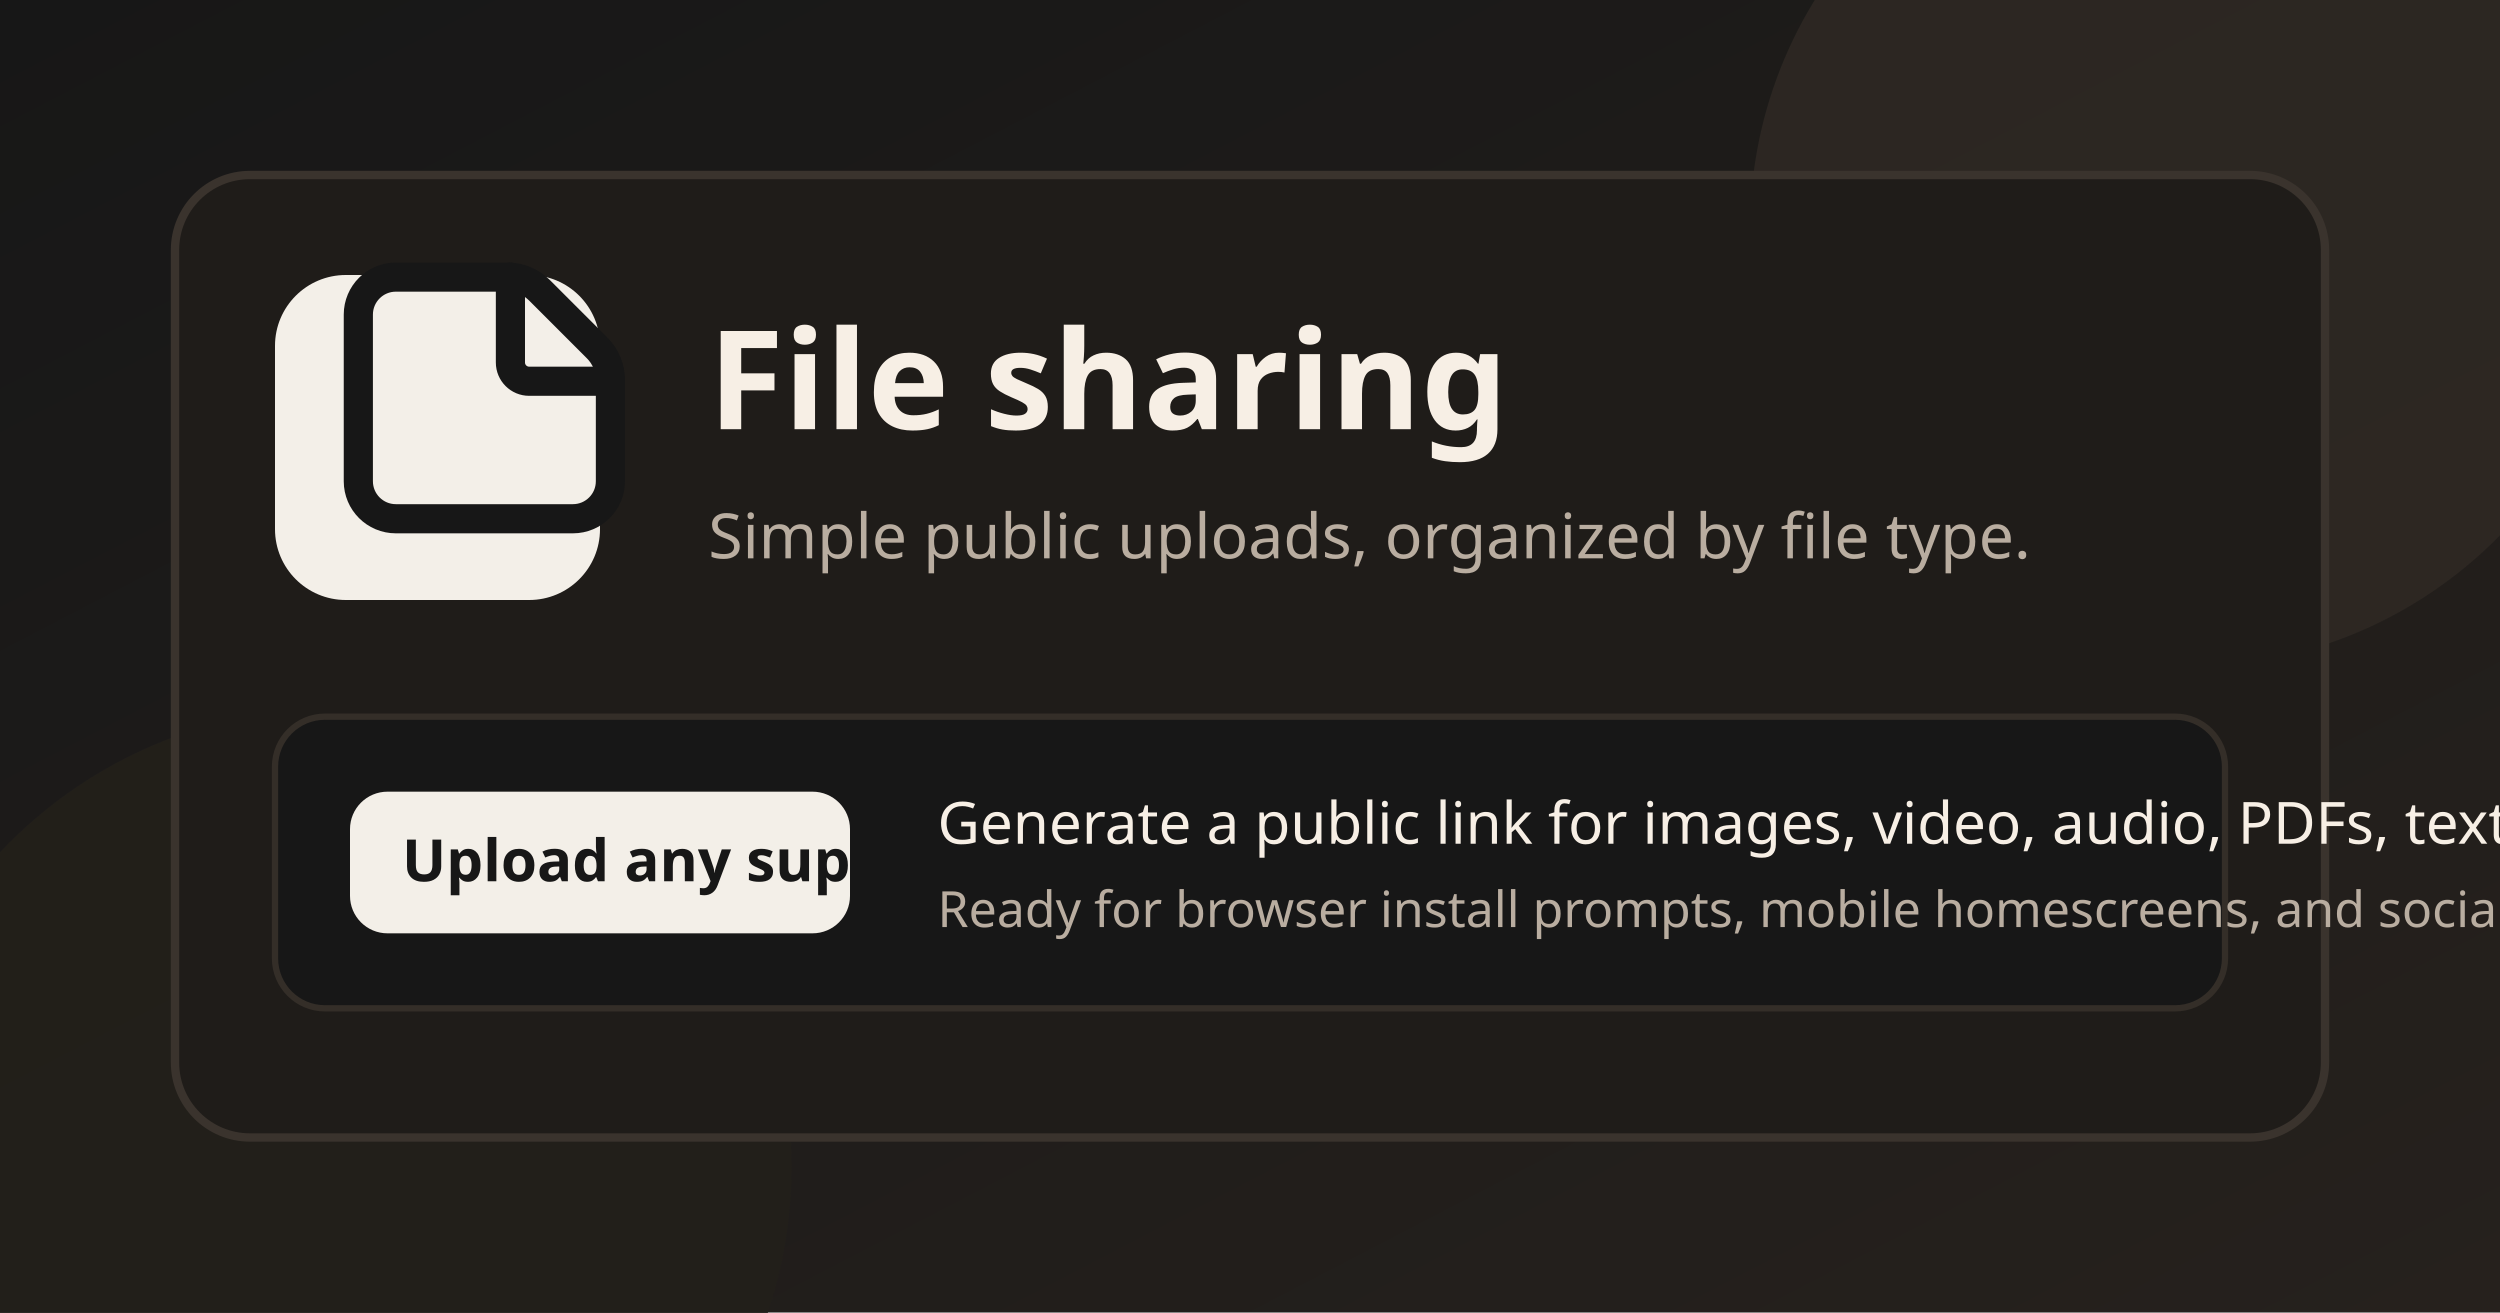
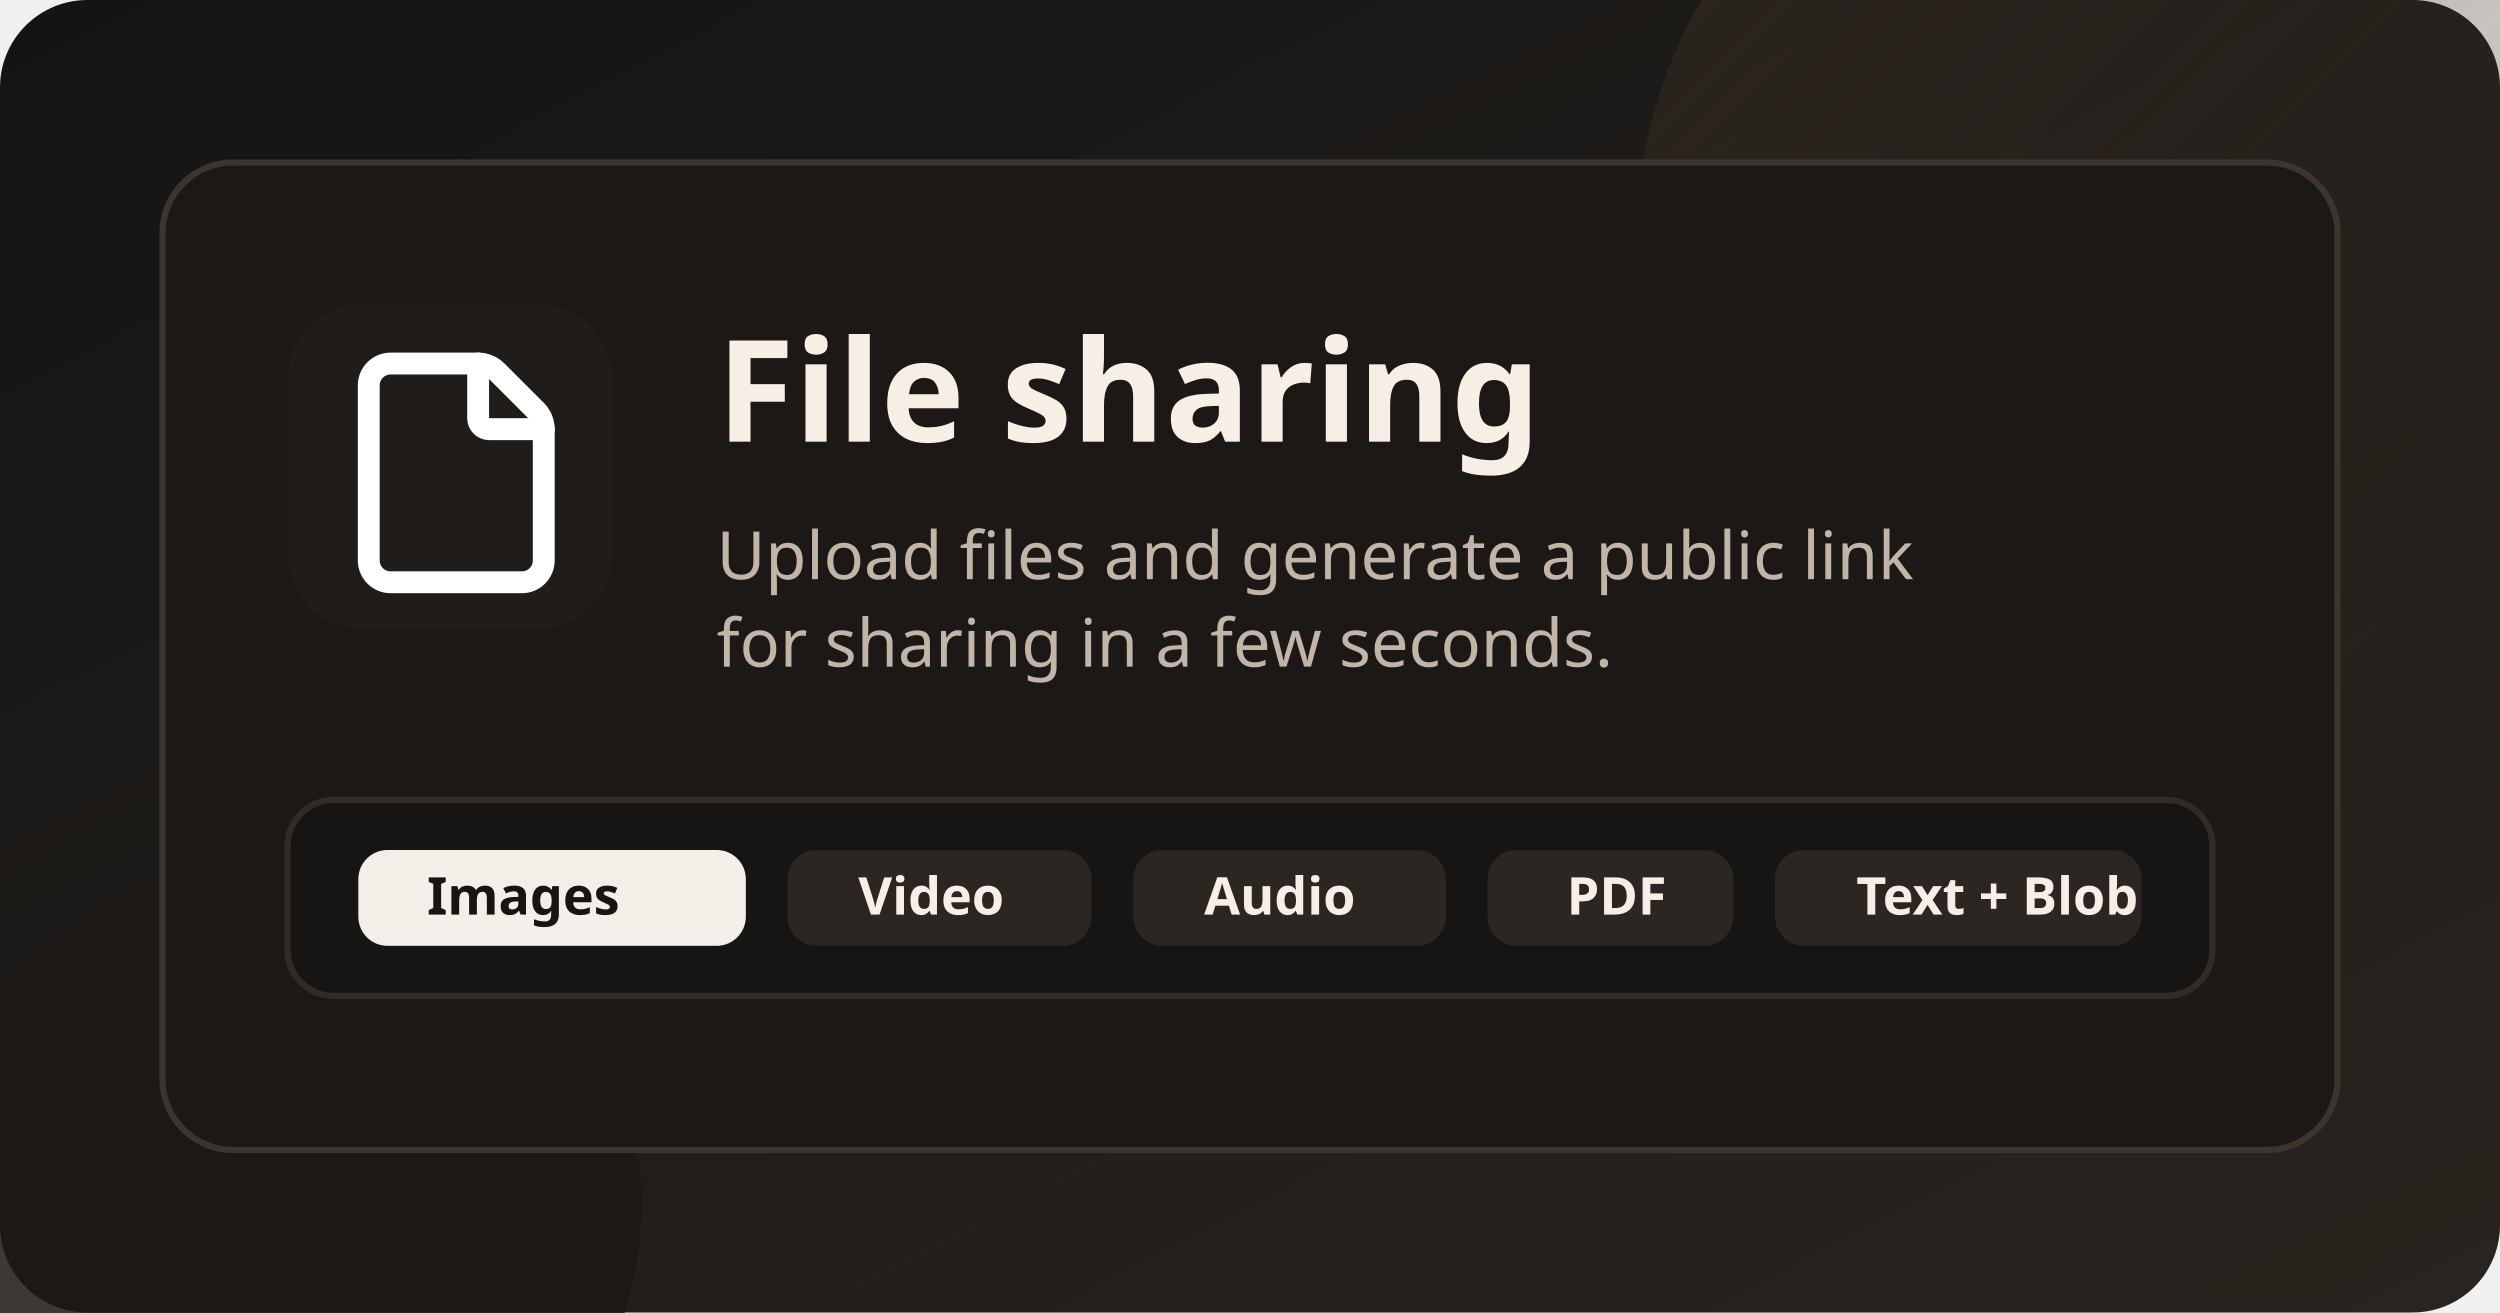
<svg xmlns="http://www.w3.org/2000/svg" viewBox="0 0 1200 630" role="img" aria-label="File sharing social preview">
  <defs>
    <linearGradient id="bg" x1="0%" y1="0%" x2="100%" y2="100%">
-       <stop offset="0%" stop-color="#171717" />
-       <stop offset="100%" stop-color="#26211d" />
+       <stop offset="0%" stop-color="#151413" />
+       <stop offset="55%" stop-color="#201d1a" />
+       <stop offset="100%" stop-color="#2a241f" />
+     </linearGradient>
+     <linearGradient id="glow" x1="0%" y1="0%" x2="100%" y2="100%">
+       <stop offset="0%" stop-color="#3a2f25" stop-opacity="0.55" />
+       <stop offset="100%" stop-color="#3a2f25" stop-opacity="0" />
    </linearGradient>
  </defs>
-   <rect width="1200" height="630" fill="url(#bg)" />
-   <circle cx="1050" cy="110" r="210" fill="#2f2924" opacity="0.8" />
-   <circle cx="160" cy="560" r="220" fill="#221f1a" opacity="0.9" />
-   <rect x="84" y="84" width="1032" height="462" rx="36" fill="#1f1c19" stroke="#3a332d" stroke-width="4" />
-   <rect x="132" y="132" width="156" height="156" rx="34" fill="#f3efe8" />
-   <path d="M190 249a18 18 0 0 1-18-18V151a18 18 0 0 1 18-18h53.646a21.6 21.6 0 0 1 15.336 6.364l27.676 27.676A21.6 21.6 0 0 1 293 182.376V231a18 18 0 0 1-18 18z" fill="none" stroke="#171717" stroke-linecap="round" stroke-linejoin="round" stroke-width="14" />
-   <path d="M245 133v41a9 9 0 0 0 9 9h39" fill="none" stroke="#171717" stroke-linecap="round" stroke-linejoin="round" stroke-width="14" />
-   <text x="340" y="206" fill="#f7efe5" font-family="system-ui, sans-serif" font-size="66" font-weight="700">File sharing</text>
-   <text x="340" y="268" fill="#b9ada0" font-family="system-ui, sans-serif" font-size="30">Simple public uploads, organized by file type.</text>
-   <rect x="132" y="344" width="936" height="140" rx="24" fill="#171717" stroke="#342e28" stroke-width="3" />
-   <rect x="168" y="380" width="240" height="68" rx="18" fill="#f3efe8" />
-   <text x="193" y="423" fill="#171717" font-family="system-ui, sans-serif" font-size="28" font-weight="700">Upload any supported file</text>
-   <text x="450" y="405" fill="#f7efe5" font-family="system-ui, sans-serif" font-size="28">Generate a public link for images, video, audio, PDFs, text, and blobs.</text>
-   <text x="450" y="445" fill="#b9ada0" font-family="system-ui, sans-serif" font-size="24">Ready for browser install prompts, mobile homescreens, and social link previews.</text>
+   <rect width="1200" height="630" rx="42" fill="url(#bg)" />
+   <circle cx="1020" cy="118" r="235" fill="url(#glow)" />
+   <circle cx="138" cy="578" r="170" fill="#1b1815" opacity="0.85" />
+   <rect x="78" y="78" width="1044" height="474" rx="34" fill="#1b1815" stroke="#3c342d" stroke-width="3" />
+   <rect x="138" y="146" width="156" height="156" rx="36" fill="#1f1c19" />
+   <g transform="translate(156 164) scale(5.25)" fill="none" stroke="#ffffff" stroke-width="2" stroke-linecap="round" stroke-linejoin="round">
+     <path d="M6 22a2 2 0 0 1-2-2V4a2 2 0 0 1 2-2h8a2.4 2.4 0 0 1 1.704.706l3.588 3.588A2.4 2.4 0 0 1 20 8v12a2 2 0 0 1-2 2z" />
+     <path d="M14 2v5a1 1 0 0 0 1 1h5" />
+   </g>
+   <text x="344" y="212" fill="#f7efe5" font-family="system-ui, sans-serif" font-size="68" font-weight="700">File sharing</text>
+   <text x="344" y="278" fill="#c1b5a8" font-family="system-ui, sans-serif" font-size="32">
+     <tspan x="344" dy="0">Upload files and generate a public link</tspan>
+     <tspan x="344" dy="42">for sharing in a few seconds.</tspan>
+   </text>
+   <rect x="138" y="384" width="924" height="94" rx="22" fill="#171513" stroke="#322b25" stroke-width="3" />
+   <rect x="172" y="408" width="186" height="46" rx="14" fill="#f3efe8" />
+   <text x="205" y="439" fill="#171513" font-family="system-ui, sans-serif" font-size="25" font-weight="700">Images</text>
+   <rect x="378" y="408" width="146" height="46" rx="14" fill="#2b2621" />
+   <text x="412" y="439" fill="#f7efe5" font-family="system-ui, sans-serif" font-size="25" font-weight="600">Video</text>
+   <rect x="544" y="408" width="150" height="46" rx="14" fill="#2b2621" />
+   <text x="578" y="439" fill="#f7efe5" font-family="system-ui, sans-serif" font-size="25" font-weight="600">Audio</text>
+   <rect x="714" y="408" width="118" height="46" rx="14" fill="#2b2621" />
+   <text x="752" y="439" fill="#f7efe5" font-family="system-ui, sans-serif" font-size="25" font-weight="600">PDF</text>
+   <rect x="852" y="408" width="176" height="46" rx="14" fill="#2b2621" />
+   <text x="891" y="439" fill="#f7efe5" font-family="system-ui, sans-serif" font-size="25" font-weight="600">Text + Blob</text>
</svg>
